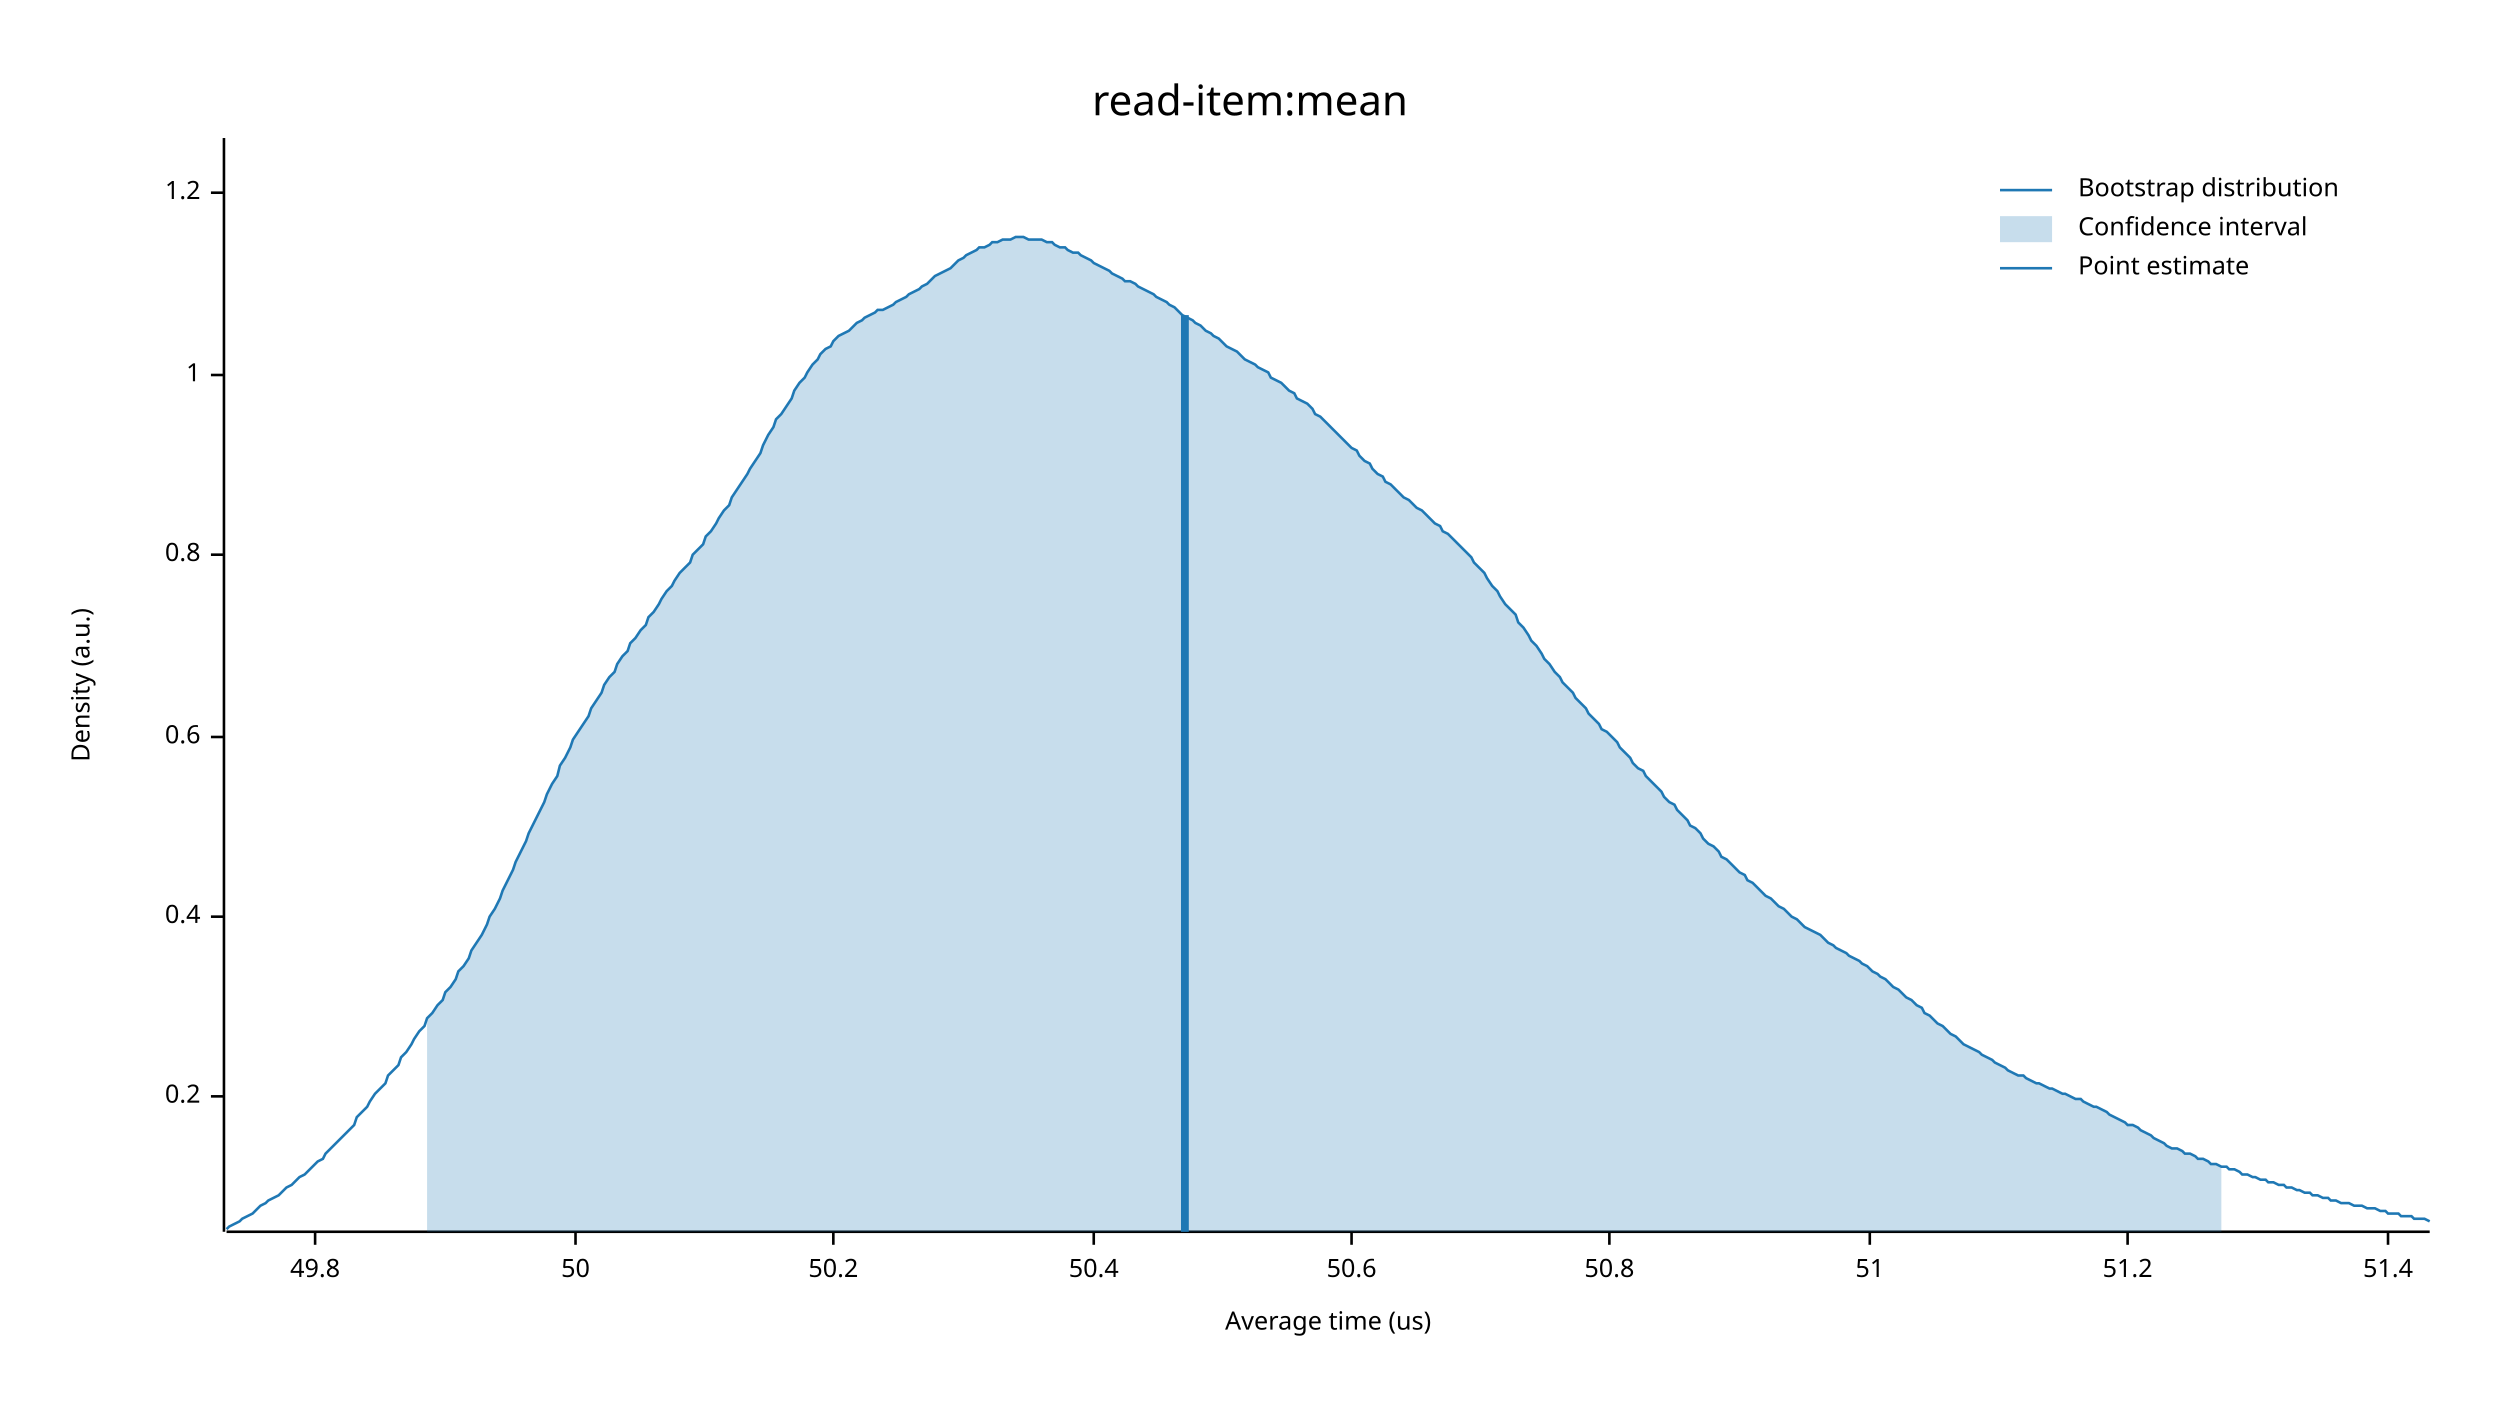
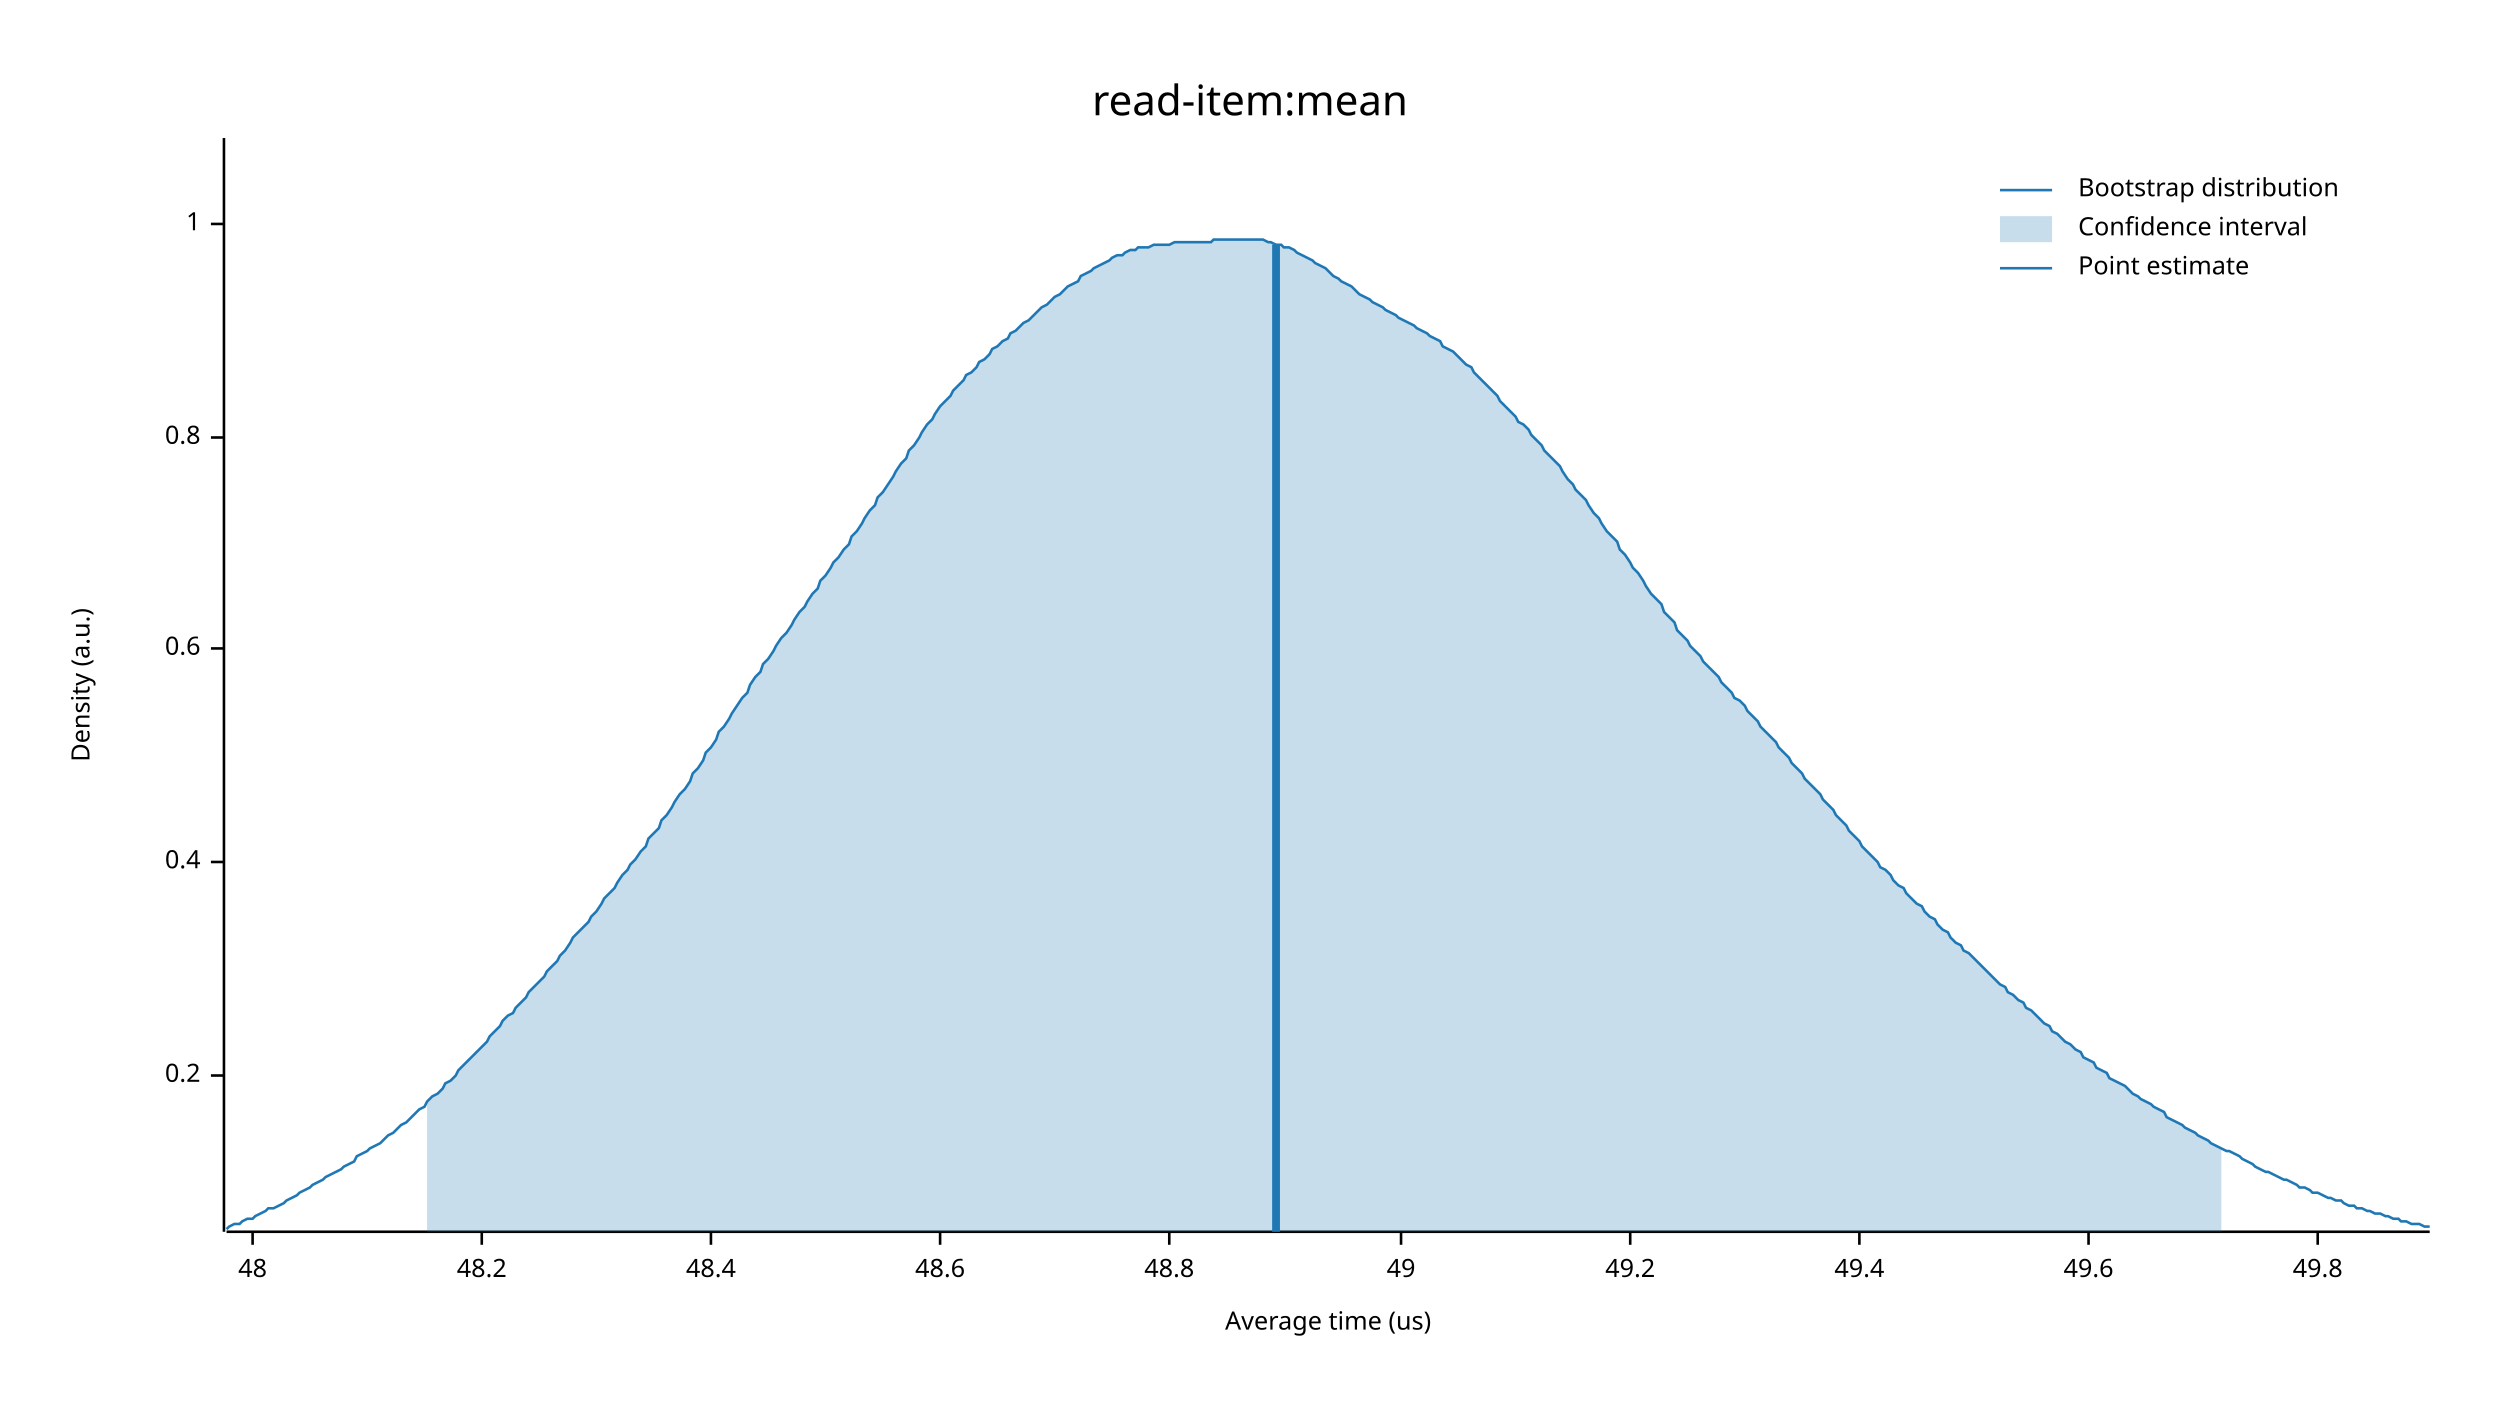
<svg xmlns="http://www.w3.org/2000/svg" width="960" height="540" viewBox="0 0 960 540">
  <text x="480" y="32" dy="0.76em" text-anchor="middle" font-family="sans-serif" font-size="16.129" opacity="1" fill="#000000">
read-item:mean
</text>
  <text x="27" y="263" dy="0.76em" text-anchor="middle" font-family="sans-serif" font-size="9.677" opacity="1" fill="#000000" transform="rotate(270, 27, 263)">
Density (a.u.)
</text>
  <text x="510" y="513" dy="-0.5ex" text-anchor="middle" font-family="sans-serif" font-size="9.677" opacity="1" fill="#000000">
Average time (us)
</text>
  <polyline fill="none" opacity="1" stroke="#000000" stroke-width="1" points="86,53 86,473 " />
-   <text x="77" y="421" dy="0.5ex" text-anchor="end" font-family="sans-serif" font-size="9.677" opacity="1" fill="#000000">
+   <text x="77" y="413" dy="0.5ex" text-anchor="end" font-family="sans-serif" font-size="9.677" opacity="1" fill="#000000">
0.2
</text>
-   <polyline fill="none" opacity="1" stroke="#000000" stroke-width="1" points="81,421 86,421 " />
-   <text x="77" y="352" dy="0.5ex" text-anchor="end" font-family="sans-serif" font-size="9.677" opacity="1" fill="#000000">
+   <polyline fill="none" opacity="1" stroke="#000000" stroke-width="1" points="81,413 86,413 " />
+   <text x="77" y="331" dy="0.5ex" text-anchor="end" font-family="sans-serif" font-size="9.677" opacity="1" fill="#000000">
0.4
</text>
-   <polyline fill="none" opacity="1" stroke="#000000" stroke-width="1" points="81,352 86,352 " />
-   <text x="77" y="283" dy="0.5ex" text-anchor="end" font-family="sans-serif" font-size="9.677" opacity="1" fill="#000000">
+   <polyline fill="none" opacity="1" stroke="#000000" stroke-width="1" points="81,331 86,331 " />
+   <text x="77" y="249" dy="0.5ex" text-anchor="end" font-family="sans-serif" font-size="9.677" opacity="1" fill="#000000">
0.6
</text>
-   <polyline fill="none" opacity="1" stroke="#000000" stroke-width="1" points="81,283 86,283 " />
-   <text x="77" y="213" dy="0.5ex" text-anchor="end" font-family="sans-serif" font-size="9.677" opacity="1" fill="#000000">
+   <polyline fill="none" opacity="1" stroke="#000000" stroke-width="1" points="81,249 86,249 " />
+   <text x="77" y="168" dy="0.5ex" text-anchor="end" font-family="sans-serif" font-size="9.677" opacity="1" fill="#000000">
0.8
</text>
-   <polyline fill="none" opacity="1" stroke="#000000" stroke-width="1" points="81,213 86,213 " />
-   <text x="77" y="144" dy="0.5ex" text-anchor="end" font-family="sans-serif" font-size="9.677" opacity="1" fill="#000000">
+   <polyline fill="none" opacity="1" stroke="#000000" stroke-width="1" points="81,168 86,168 " />
+   <text x="77" y="86" dy="0.5ex" text-anchor="end" font-family="sans-serif" font-size="9.677" opacity="1" fill="#000000">
1
</text>
-   <polyline fill="none" opacity="1" stroke="#000000" stroke-width="1" points="81,144 86,144 " />
-   <text x="77" y="74" dy="0.5ex" text-anchor="end" font-family="sans-serif" font-size="9.677" opacity="1" fill="#000000">
- 1.2
+   <polyline fill="none" opacity="1" stroke="#000000" stroke-width="1" points="81,86 86,86 " />
+   <polyline fill="none" opacity="1" stroke="#000000" stroke-width="1" points="87,473 933,473 " />
+   <text x="97" y="483" dy="0.76em" text-anchor="middle" font-family="sans-serif" font-size="9.677" opacity="1" fill="#000000">
+ 48
</text>
-   <polyline fill="none" opacity="1" stroke="#000000" stroke-width="1" points="81,74 86,74 " />
-   <polyline fill="none" opacity="1" stroke="#000000" stroke-width="1" points="87,473 933,473 " />
-   <text x="121" y="483" dy="0.76em" text-anchor="middle" font-family="sans-serif" font-size="9.677" opacity="1" fill="#000000">
+   <polyline fill="none" opacity="1" stroke="#000000" stroke-width="1" points="97,473 97,478 " />
+   <text x="185" y="483" dy="0.76em" text-anchor="middle" font-family="sans-serif" font-size="9.677" opacity="1" fill="#000000">
+ 48.2
+ </text>
+   <polyline fill="none" opacity="1" stroke="#000000" stroke-width="1" points="185,473 185,478 " />
+   <text x="273" y="483" dy="0.76em" text-anchor="middle" font-family="sans-serif" font-size="9.677" opacity="1" fill="#000000">
+ 48.4
+ </text>
+   <polyline fill="none" opacity="1" stroke="#000000" stroke-width="1" points="273,473 273,478 " />
+   <text x="361" y="483" dy="0.76em" text-anchor="middle" font-family="sans-serif" font-size="9.677" opacity="1" fill="#000000">
+ 48.6
+ </text>
+   <polyline fill="none" opacity="1" stroke="#000000" stroke-width="1" points="361,473 361,478 " />
+   <text x="449" y="483" dy="0.76em" text-anchor="middle" font-family="sans-serif" font-size="9.677" opacity="1" fill="#000000">
+ 48.8
+ </text>
+   <polyline fill="none" opacity="1" stroke="#000000" stroke-width="1" points="449,473 449,478 " />
+   <text x="538" y="483" dy="0.76em" text-anchor="middle" font-family="sans-serif" font-size="9.677" opacity="1" fill="#000000">
+ 49
+ </text>
+   <polyline fill="none" opacity="1" stroke="#000000" stroke-width="1" points="538,473 538,478 " />
+   <text x="626" y="483" dy="0.76em" text-anchor="middle" font-family="sans-serif" font-size="9.677" opacity="1" fill="#000000">
+ 49.2
+ </text>
+   <polyline fill="none" opacity="1" stroke="#000000" stroke-width="1" points="626,473 626,478 " />
+   <text x="714" y="483" dy="0.76em" text-anchor="middle" font-family="sans-serif" font-size="9.677" opacity="1" fill="#000000">
+ 49.4
+ </text>
+   <polyline fill="none" opacity="1" stroke="#000000" stroke-width="1" points="714,473 714,478 " />
+   <text x="802" y="483" dy="0.76em" text-anchor="middle" font-family="sans-serif" font-size="9.677" opacity="1" fill="#000000">
+ 49.6
+ </text>
+   <polyline fill="none" opacity="1" stroke="#000000" stroke-width="1" points="802,473 802,478 " />
+   <text x="890" y="483" dy="0.76em" text-anchor="middle" font-family="sans-serif" font-size="9.677" opacity="1" fill="#000000">
49.8
</text>
-   <polyline fill="none" opacity="1" stroke="#000000" stroke-width="1" points="121,473 121,478 " />
-   <text x="221" y="483" dy="0.76em" text-anchor="middle" font-family="sans-serif" font-size="9.677" opacity="1" fill="#000000">
- 50
- </text>
-   <polyline fill="none" opacity="1" stroke="#000000" stroke-width="1" points="221,473 221,478 " />
-   <text x="320" y="483" dy="0.76em" text-anchor="middle" font-family="sans-serif" font-size="9.677" opacity="1" fill="#000000">
- 50.2
- </text>
-   <polyline fill="none" opacity="1" stroke="#000000" stroke-width="1" points="320,473 320,478 " />
-   <text x="420" y="483" dy="0.76em" text-anchor="middle" font-family="sans-serif" font-size="9.677" opacity="1" fill="#000000">
- 50.4
- </text>
-   <polyline fill="none" opacity="1" stroke="#000000" stroke-width="1" points="420,473 420,478 " />
-   <text x="519" y="483" dy="0.76em" text-anchor="middle" font-family="sans-serif" font-size="9.677" opacity="1" fill="#000000">
- 50.6
- </text>
-   <polyline fill="none" opacity="1" stroke="#000000" stroke-width="1" points="519,473 519,478 " />
-   <text x="618" y="483" dy="0.76em" text-anchor="middle" font-family="sans-serif" font-size="9.677" opacity="1" fill="#000000">
- 50.8
- </text>
-   <polyline fill="none" opacity="1" stroke="#000000" stroke-width="1" points="618,473 618,478 " />
-   <text x="718" y="483" dy="0.76em" text-anchor="middle" font-family="sans-serif" font-size="9.677" opacity="1" fill="#000000">
- 51
- </text>
-   <polyline fill="none" opacity="1" stroke="#000000" stroke-width="1" points="718,473 718,478 " />
-   <text x="817" y="483" dy="0.76em" text-anchor="middle" font-family="sans-serif" font-size="9.677" opacity="1" fill="#000000">
- 51.2
- </text>
-   <polyline fill="none" opacity="1" stroke="#000000" stroke-width="1" points="817,473 817,478 " />
-   <text x="917" y="483" dy="0.76em" text-anchor="middle" font-family="sans-serif" font-size="9.677" opacity="1" fill="#000000">
- 51.4
- </text>
-   <polyline fill="none" opacity="1" stroke="#000000" stroke-width="1" points="917,473 917,478 " />
-   <polyline fill="none" opacity="1" stroke="#1F78B4" stroke-width="1" points="87,472 88,471 90,470 92,469 93,468 95,467 97,466 98,465 100,463 102,462 103,461 105,460 107,459 109,457 110,456 112,455 114,453 115,452 117,451 119,449 120,448 122,446 124,445 125,443 127,441 129,439 131,437 132,436 134,434 136,432 137,429 139,427 141,425 142,423 144,420 146,418 148,416 149,413 151,411 153,409 154,406 156,404 158,401 159,399 161,396 163,394 164,391 166,389 168,386 170,384 171,381 173,379 175,376 176,373 178,371 180,368 181,365 183,362 185,359 187,355 188,352 190,349 192,345 193,342 195,338 197,334 198,331 200,327 202,323 203,320 205,316 207,312 209,308 210,305 212,301 214,298 215,294 217,291 219,287 220,284 222,281 224,278 226,275 227,272 229,269 231,266 232,263 234,260 236,258 237,255 239,252 241,250 242,247 244,245 246,242 248,240 249,237 251,235 253,232 254,230 256,227 258,225 259,223 261,220 263,218 265,216 266,213 268,211 270,209 271,206 273,204 275,201 276,199 278,196 280,194 281,191 283,188 285,185 287,182 288,180 290,177 292,174 293,171 295,167 297,164 298,161 300,159 302,156 304,153 305,150 307,147 309,145 310,143 312,140 314,138 315,136 317,134 319,133 320,131 322,129 324,128 326,127 327,126 329,124 331,123 332,122 334,121 336,120 337,119 339,119 341,118 343,117 344,116 346,115 348,114 349,113 351,112 353,111 354,110 356,109 358,107 359,106 361,105 363,104 365,103 366,102 368,100 370,99 371,98 373,97 375,96 376,95 378,95 380,94 381,93 383,93 385,92 387,92 388,92 390,91 392,91 393,91 395,92 397,92 398,92 400,92 402,93 404,93 405,94 407,95 409,95 410,96 412,97 414,97 415,98 417,99 419,100 420,101 422,102 424,103 426,104 427,105 429,106 431,107 432,108 434,108 436,109 437,110 439,111 441,112 443,113 444,114 446,115 448,116 449,117 451,118 453,120 454,121 456,122 458,123 459,124 461,125 463,127 465,128 466,129 468,130 470,132 471,133 473,134 475,135 476,136 478,138 480,139 482,140 483,141 485,142 487,143 488,145 490,146 492,147 493,148 495,150 497,151 498,153 500,154 502,155 504,157 505,159 507,160 509,162 510,163 512,165 514,167 515,168 517,170 519,172 521,173 522,175 524,177 526,178 527,180 529,182 531,183 532,185 534,186 536,188 537,189 539,191 541,192 543,194 544,195 546,196 548,198 549,199 551,201 553,202 554,204 556,205 558,207 560,209 561,210 563,212 565,214 566,216 568,218 570,220 571,222 573,225 575,227 576,229 578,232 580,234 582,236 583,239 585,241 587,244 588,246 590,248 592,251 593,253 595,255 597,258 599,260 600,262 602,264 604,266 605,268 607,270 609,272 610,274 612,276 614,278 615,280 617,281 619,283 621,285 622,287 624,289 626,291 627,293 629,295 631,296 632,298 634,300 636,302 638,304 639,306 641,308 643,309 644,311 646,313 648,315 649,317 651,318 653,320 654,322 656,324 658,325 660,327 661,329 663,330 665,332 666,333 668,335 670,336 671,338 673,339 675,341 676,342 678,344 680,345 682,347 683,348 685,349 687,351 688,352 690,353 692,355 693,356 695,357 697,358 699,359 700,360 702,362 704,363 705,364 707,365 709,366 710,367 712,368 714,369 715,370 717,371 719,373 721,374 722,375 724,376 726,378 727,379 729,380 731,382 732,383 734,384 736,386 738,387 739,389 741,390 743,392 744,393 746,394 748,396 749,397 751,398 753,400 754,401 756,402 758,403 760,404 761,405 763,406 765,407 766,408 768,409 770,410 771,411 773,412 775,413 777,413 778,414 780,415 782,416 783,416 785,417 787,418 788,418 790,419 792,420 793,420 795,421 797,422 799,422 800,423 802,424 804,425 805,425 807,426 809,427 810,428 812,429 814,430 816,431 817,432 819,432 821,433 822,434 824,435 826,436 827,437 829,438 831,439 832,440 834,441 836,441 838,442 839,443 841,443 843,444 844,445 846,445 848,446 849,447 851,447 853,448 855,448 856,449 858,449 860,450 861,451 863,451 865,452 866,452 868,453 870,453 871,454 873,454 875,455 877,455 878,456 880,456 882,457 883,457 885,458 887,458 888,459 890,459 892,460 894,460 895,461 897,461 899,462 900,462 902,462 904,463 905,463 907,463 909,464 910,464 912,464 914,465 916,465 917,466 919,466 921,466 922,467 924,467 926,467 927,468 929,468 931,468 933,469 " />
-   <polygon opacity="0.25" fill="#1F78B4" points="164,391 166,389 168,386 170,384 171,381 173,379 175,376 176,373 178,371 180,368 181,365 183,362 185,359 187,355 188,352 190,349 192,345 193,342 195,338 197,334 198,331 200,327 202,323 203,320 205,316 207,312 209,308 210,305 212,301 214,298 215,294 217,291 219,287 220,284 222,281 224,278 226,275 227,272 229,269 231,266 232,263 234,260 236,258 237,255 239,252 241,250 242,247 244,245 246,242 248,240 249,237 251,235 253,232 254,230 256,227 258,225 259,223 261,220 263,218 265,216 266,213 268,211 270,209 271,206 273,204 275,201 276,199 278,196 280,194 281,191 283,188 285,185 287,182 288,180 290,177 292,174 293,171 295,167 297,164 298,161 300,159 302,156 304,153 305,150 307,147 309,145 310,143 312,140 314,138 315,136 317,134 319,133 320,131 322,129 324,128 326,127 327,126 329,124 331,123 332,122 334,121 336,120 337,119 339,119 341,118 343,117 344,116 346,115 348,114 349,113 351,112 353,111 354,110 356,109 358,107 359,106 361,105 363,104 365,103 366,102 368,100 370,99 371,98 373,97 375,96 376,95 378,95 380,94 381,93 383,93 385,92 387,92 388,92 390,91 392,91 393,91 395,92 397,92 398,92 400,92 402,93 404,93 405,94 407,95 409,95 410,96 412,97 414,97 415,98 417,99 419,100 420,101 422,102 424,103 426,104 427,105 429,106 431,107 432,108 434,108 436,109 437,110 439,111 441,112 443,113 444,114 446,115 448,116 449,117 451,118 453,120 454,121 456,122 458,123 459,124 461,125 463,127 465,128 466,129 468,130 470,132 471,133 473,134 475,135 476,136 478,138 480,139 482,140 483,141 485,142 487,143 488,145 490,146 492,147 493,148 495,150 497,151 498,153 500,154 502,155 504,157 505,159 507,160 509,162 510,163 512,165 514,167 515,168 517,170 519,172 521,173 522,175 524,177 526,178 527,180 529,182 531,183 532,185 534,186 536,188 537,189 539,191 541,192 543,194 544,195 546,196 548,198 549,199 551,201 553,202 554,204 556,205 558,207 560,209 561,210 563,212 565,214 566,216 568,218 570,220 571,222 573,225 575,227 576,229 578,232 580,234 582,236 583,239 585,241 587,244 588,246 590,248 592,251 593,253 595,255 597,258 599,260 600,262 602,264 604,266 605,268 607,270 609,272 610,274 612,276 614,278 615,280 617,281 619,283 621,285 622,287 624,289 626,291 627,293 629,295 631,296 632,298 634,300 636,302 638,304 639,306 641,308 643,309 644,311 646,313 648,315 649,317 651,318 653,320 654,322 656,324 658,325 660,327 661,329 663,330 665,332 666,333 668,335 670,336 671,338 673,339 675,341 676,342 678,344 680,345 682,347 683,348 685,349 687,351 688,352 690,353 692,355 693,356 695,357 697,358 699,359 700,360 702,362 704,363 705,364 707,365 709,366 710,367 712,368 714,369 715,370 717,371 719,373 721,374 722,375 724,376 726,378 727,379 729,380 731,382 732,383 734,384 736,386 738,387 739,389 741,390 743,392 744,393 746,394 748,396 749,397 751,398 753,400 754,401 756,402 758,403 760,404 761,405 763,406 765,407 766,408 768,409 770,410 771,411 773,412 775,413 777,413 778,414 780,415 782,416 783,416 785,417 787,418 788,418 790,419 792,420 793,420 795,421 797,422 799,422 800,423 802,424 804,425 805,425 807,426 809,427 810,428 812,429 814,430 816,431 817,432 819,432 821,433 822,434 824,435 826,436 827,437 829,438 831,439 832,440 834,441 836,441 838,442 839,443 841,443 843,444 844,445 846,445 848,446 849,447 851,447 853,448 853,473 164,473 " />
-   <polyline fill="none" opacity="1" stroke="#1F78B4" stroke-width="3" points="455,473 455,121 " />
+   <polyline fill="none" opacity="1" stroke="#000000" stroke-width="1" points="890,473 890,478 " />
+   <polyline fill="none" opacity="1" stroke="#1F78B4" stroke-width="1" points="87,472 88,471 90,470 92,470 93,469 95,468 97,468 98,467 100,466 102,465 103,464 105,464 107,463 109,462 110,461 112,460 114,459 115,458 117,457 119,456 120,455 122,454 124,453 125,452 127,451 129,450 131,449 132,448 134,447 136,446 137,444 139,443 141,442 142,441 144,440 146,439 148,437 149,436 151,435 153,433 154,432 156,431 158,429 159,428 161,426 163,425 164,423 166,421 168,420 170,418 171,416 173,415 175,413 176,411 178,409 180,407 181,406 183,404 185,402 187,400 188,398 190,396 192,394 193,392 195,390 197,389 198,387 200,385 202,383 203,381 205,379 207,377 209,375 210,373 212,371 214,369 215,367 217,365 219,362 220,360 222,358 224,356 226,354 227,352 229,350 231,347 232,345 234,343 236,341 237,339 239,336 241,334 242,332 244,330 246,327 248,325 249,322 251,320 253,318 254,315 256,313 258,310 259,308 261,305 263,303 265,300 266,297 268,295 270,292 271,289 273,287 275,284 276,281 278,279 280,276 281,274 283,271 285,268 287,266 288,263 290,260 292,258 293,255 295,253 297,250 298,248 300,245 302,243 304,240 305,238 307,235 309,233 310,231 312,228 314,226 315,223 317,221 319,218 320,216 322,214 324,211 326,209 327,206 329,204 331,201 332,199 334,196 336,194 337,191 339,189 341,186 343,183 344,181 346,178 348,176 349,173 351,171 353,168 354,166 356,163 358,161 359,159 361,156 363,154 365,152 366,150 368,148 370,146 371,144 373,143 375,141 376,139 378,138 380,136 381,134 383,133 385,131 387,130 388,128 390,127 392,125 393,124 395,123 397,121 398,120 400,118 402,117 404,115 405,114 407,113 409,111 410,110 412,109 414,108 415,106 417,105 419,104 420,103 422,102 424,101 426,100 427,99 429,98 431,98 432,97 434,96 436,96 437,95 439,95 441,95 443,94 444,94 446,94 448,94 449,94 451,93 453,93 454,93 456,93 458,93 459,93 461,93 463,93 465,93 466,92 468,92 470,92 471,92 473,92 475,92 476,92 478,92 480,92 482,92 483,92 485,92 487,93 488,93 490,94 492,94 493,95 495,95 497,96 498,97 500,98 502,99 504,100 505,101 507,102 509,103 510,104 512,106 514,107 515,108 517,109 519,110 521,112 522,113 524,114 526,115 527,116 529,117 531,118 532,119 534,120 536,121 537,122 539,123 541,124 543,125 544,126 546,127 548,128 549,129 551,130 553,131 554,133 556,134 558,135 560,137 561,138 563,140 565,141 566,143 568,145 570,147 571,148 573,150 575,152 576,154 578,156 580,158 582,160 583,162 585,163 587,165 588,167 590,169 592,171 593,173 595,175 597,177 599,179 600,181 602,184 604,186 605,188 607,190 609,192 610,194 612,197 614,199 615,201 617,204 619,206 621,208 622,211 624,213 626,216 627,218 629,220 631,223 632,225 634,228 636,230 638,232 639,235 641,237 643,239 644,242 646,244 648,246 649,248 651,250 653,252 654,254 656,256 658,258 660,260 661,262 663,264 665,266 666,268 668,269 670,271 671,273 673,275 675,277 676,279 678,281 680,283 682,285 683,287 685,289 687,291 688,293 690,295 692,297 693,299 695,301 697,303 699,305 700,307 702,309 704,311 705,313 707,315 709,317 710,319 712,321 714,323 715,325 717,327 719,329 721,331 722,333 724,334 726,336 727,338 729,340 731,341 732,343 734,345 736,347 738,348 739,350 741,352 743,353 744,355 746,357 748,358 749,360 751,362 753,363 754,365 756,366 758,368 760,370 761,371 763,373 765,375 766,376 768,378 770,379 771,381 773,382 775,384 777,385 778,387 780,388 782,390 783,391 785,393 787,394 788,396 790,397 792,399 793,400 795,401 797,403 799,404 800,406 802,407 804,408 805,410 807,411 809,412 810,414 812,415 814,416 816,417 817,418 819,420 821,421 822,422 824,423 826,424 827,425 829,426 831,427 832,429 834,430 836,431 838,432 839,433 841,434 843,435 844,436 846,437 848,438 849,439 851,440 853,441 855,442 856,442 858,443 860,444 861,445 863,446 865,447 866,448 868,449 870,450 871,450 873,451 875,452 877,453 878,453 880,454 882,455 883,456 885,456 887,457 888,458 890,458 892,459 894,460 895,460 897,461 899,461 900,462 902,463 904,463 905,464 907,464 909,465 910,465 912,466 914,466 916,467 917,467 919,468 921,468 922,469 924,469 926,470 927,470 929,470 931,471 933,471 " />
+   <polygon opacity="0.25" fill="#1F78B4" points="164,423 166,421 168,420 170,418 171,416 173,415 175,413 176,411 178,409 180,407 181,406 183,404 185,402 187,400 188,398 190,396 192,394 193,392 195,390 197,389 198,387 200,385 202,383 203,381 205,379 207,377 209,375 210,373 212,371 214,369 215,367 217,365 219,362 220,360 222,358 224,356 226,354 227,352 229,350 231,347 232,345 234,343 236,341 237,339 239,336 241,334 242,332 244,330 246,327 248,325 249,322 251,320 253,318 254,315 256,313 258,310 259,308 261,305 263,303 265,300 266,297 268,295 270,292 271,289 273,287 275,284 276,281 278,279 280,276 281,274 283,271 285,268 287,266 288,263 290,260 292,258 293,255 295,253 297,250 298,248 300,245 302,243 304,240 305,238 307,235 309,233 310,231 312,228 314,226 315,223 317,221 319,218 320,216 322,214 324,211 326,209 327,206 329,204 331,201 332,199 334,196 336,194 337,191 339,189 341,186 343,183 344,181 346,178 348,176 349,173 351,171 353,168 354,166 356,163 358,161 359,159 361,156 363,154 365,152 366,150 368,148 370,146 371,144 373,143 375,141 376,139 378,138 380,136 381,134 383,133 385,131 387,130 388,128 390,127 392,125 393,124 395,123 397,121 398,120 400,118 402,117 404,115 405,114 407,113 409,111 410,110 412,109 414,108 415,106 417,105 419,104 420,103 422,102 424,101 426,100 427,99 429,98 431,98 432,97 434,96 436,96 437,95 439,95 441,95 443,94 444,94 446,94 448,94 449,94 451,93 453,93 454,93 456,93 458,93 459,93 461,93 463,93 465,93 466,92 468,92 470,92 471,92 473,92 475,92 476,92 478,92 480,92 482,92 483,92 485,92 487,93 488,93 490,94 492,94 493,95 495,95 497,96 498,97 500,98 502,99 504,100 505,101 507,102 509,103 510,104 512,106 514,107 515,108 517,109 519,110 521,112 522,113 524,114 526,115 527,116 529,117 531,118 532,119 534,120 536,121 537,122 539,123 541,124 543,125 544,126 546,127 548,128 549,129 551,130 553,131 554,133 556,134 558,135 560,137 561,138 563,140 565,141 566,143 568,145 570,147 571,148 573,150 575,152 576,154 578,156 580,158 582,160 583,162 585,163 587,165 588,167 590,169 592,171 593,173 595,175 597,177 599,179 600,181 602,184 604,186 605,188 607,190 609,192 610,194 612,197 614,199 615,201 617,204 619,206 621,208 622,211 624,213 626,216 627,218 629,220 631,223 632,225 634,228 636,230 638,232 639,235 641,237 643,239 644,242 646,244 648,246 649,248 651,250 653,252 654,254 656,256 658,258 660,260 661,262 663,264 665,266 666,268 668,269 670,271 671,273 673,275 675,277 676,279 678,281 680,283 682,285 683,287 685,289 687,291 688,293 690,295 692,297 693,299 695,301 697,303 699,305 700,307 702,309 704,311 705,313 707,315 709,317 710,319 712,321 714,323 715,325 717,327 719,329 721,331 722,333 724,334 726,336 727,338 729,340 731,341 732,343 734,345 736,347 738,348 739,350 741,352 743,353 744,355 746,357 748,358 749,360 751,362 753,363 754,365 756,366 758,368 760,370 761,371 763,373 765,375 766,376 768,378 770,379 771,381 773,382 775,384 777,385 778,387 780,388 782,390 783,391 785,393 787,394 788,396 790,397 792,399 793,400 795,401 797,403 799,404 800,406 802,407 804,408 805,410 807,411 809,412 810,414 812,415 814,416 816,417 817,418 819,420 821,421 822,422 824,423 826,424 827,425 829,426 831,427 832,429 834,430 836,431 838,432 839,433 841,434 843,435 844,436 846,437 848,438 849,439 851,440 853,441 853,473 164,473 " />
+   <polyline fill="none" opacity="1" stroke="#1F78B4" stroke-width="3" points="490,473 490,94 " />
  <text x="798" y="68" dy="0.76em" text-anchor="start" font-family="sans-serif" font-size="9.677" opacity="1" fill="#000000">
Bootstrap distribution
</text>
  <text x="798" y="83" dy="0.76em" text-anchor="start" font-family="sans-serif" font-size="9.677" opacity="1" fill="#000000">
Confidence interval
</text>
  <text x="798" y="98" dy="0.76em" text-anchor="start" font-family="sans-serif" font-size="9.677" opacity="1" fill="#000000">
Point estimate
</text>
  <polyline fill="none" opacity="1" stroke="#1F78B4" stroke-width="1" points="768,73 788,73 " />
  <rect x="768" y="83" width="20" height="10" opacity="0.25" fill="#1F78B4" stroke="none" />
  <polyline fill="none" opacity="1" stroke="#1F78B4" stroke-width="1" points="768,103 788,103 " />
</svg>
